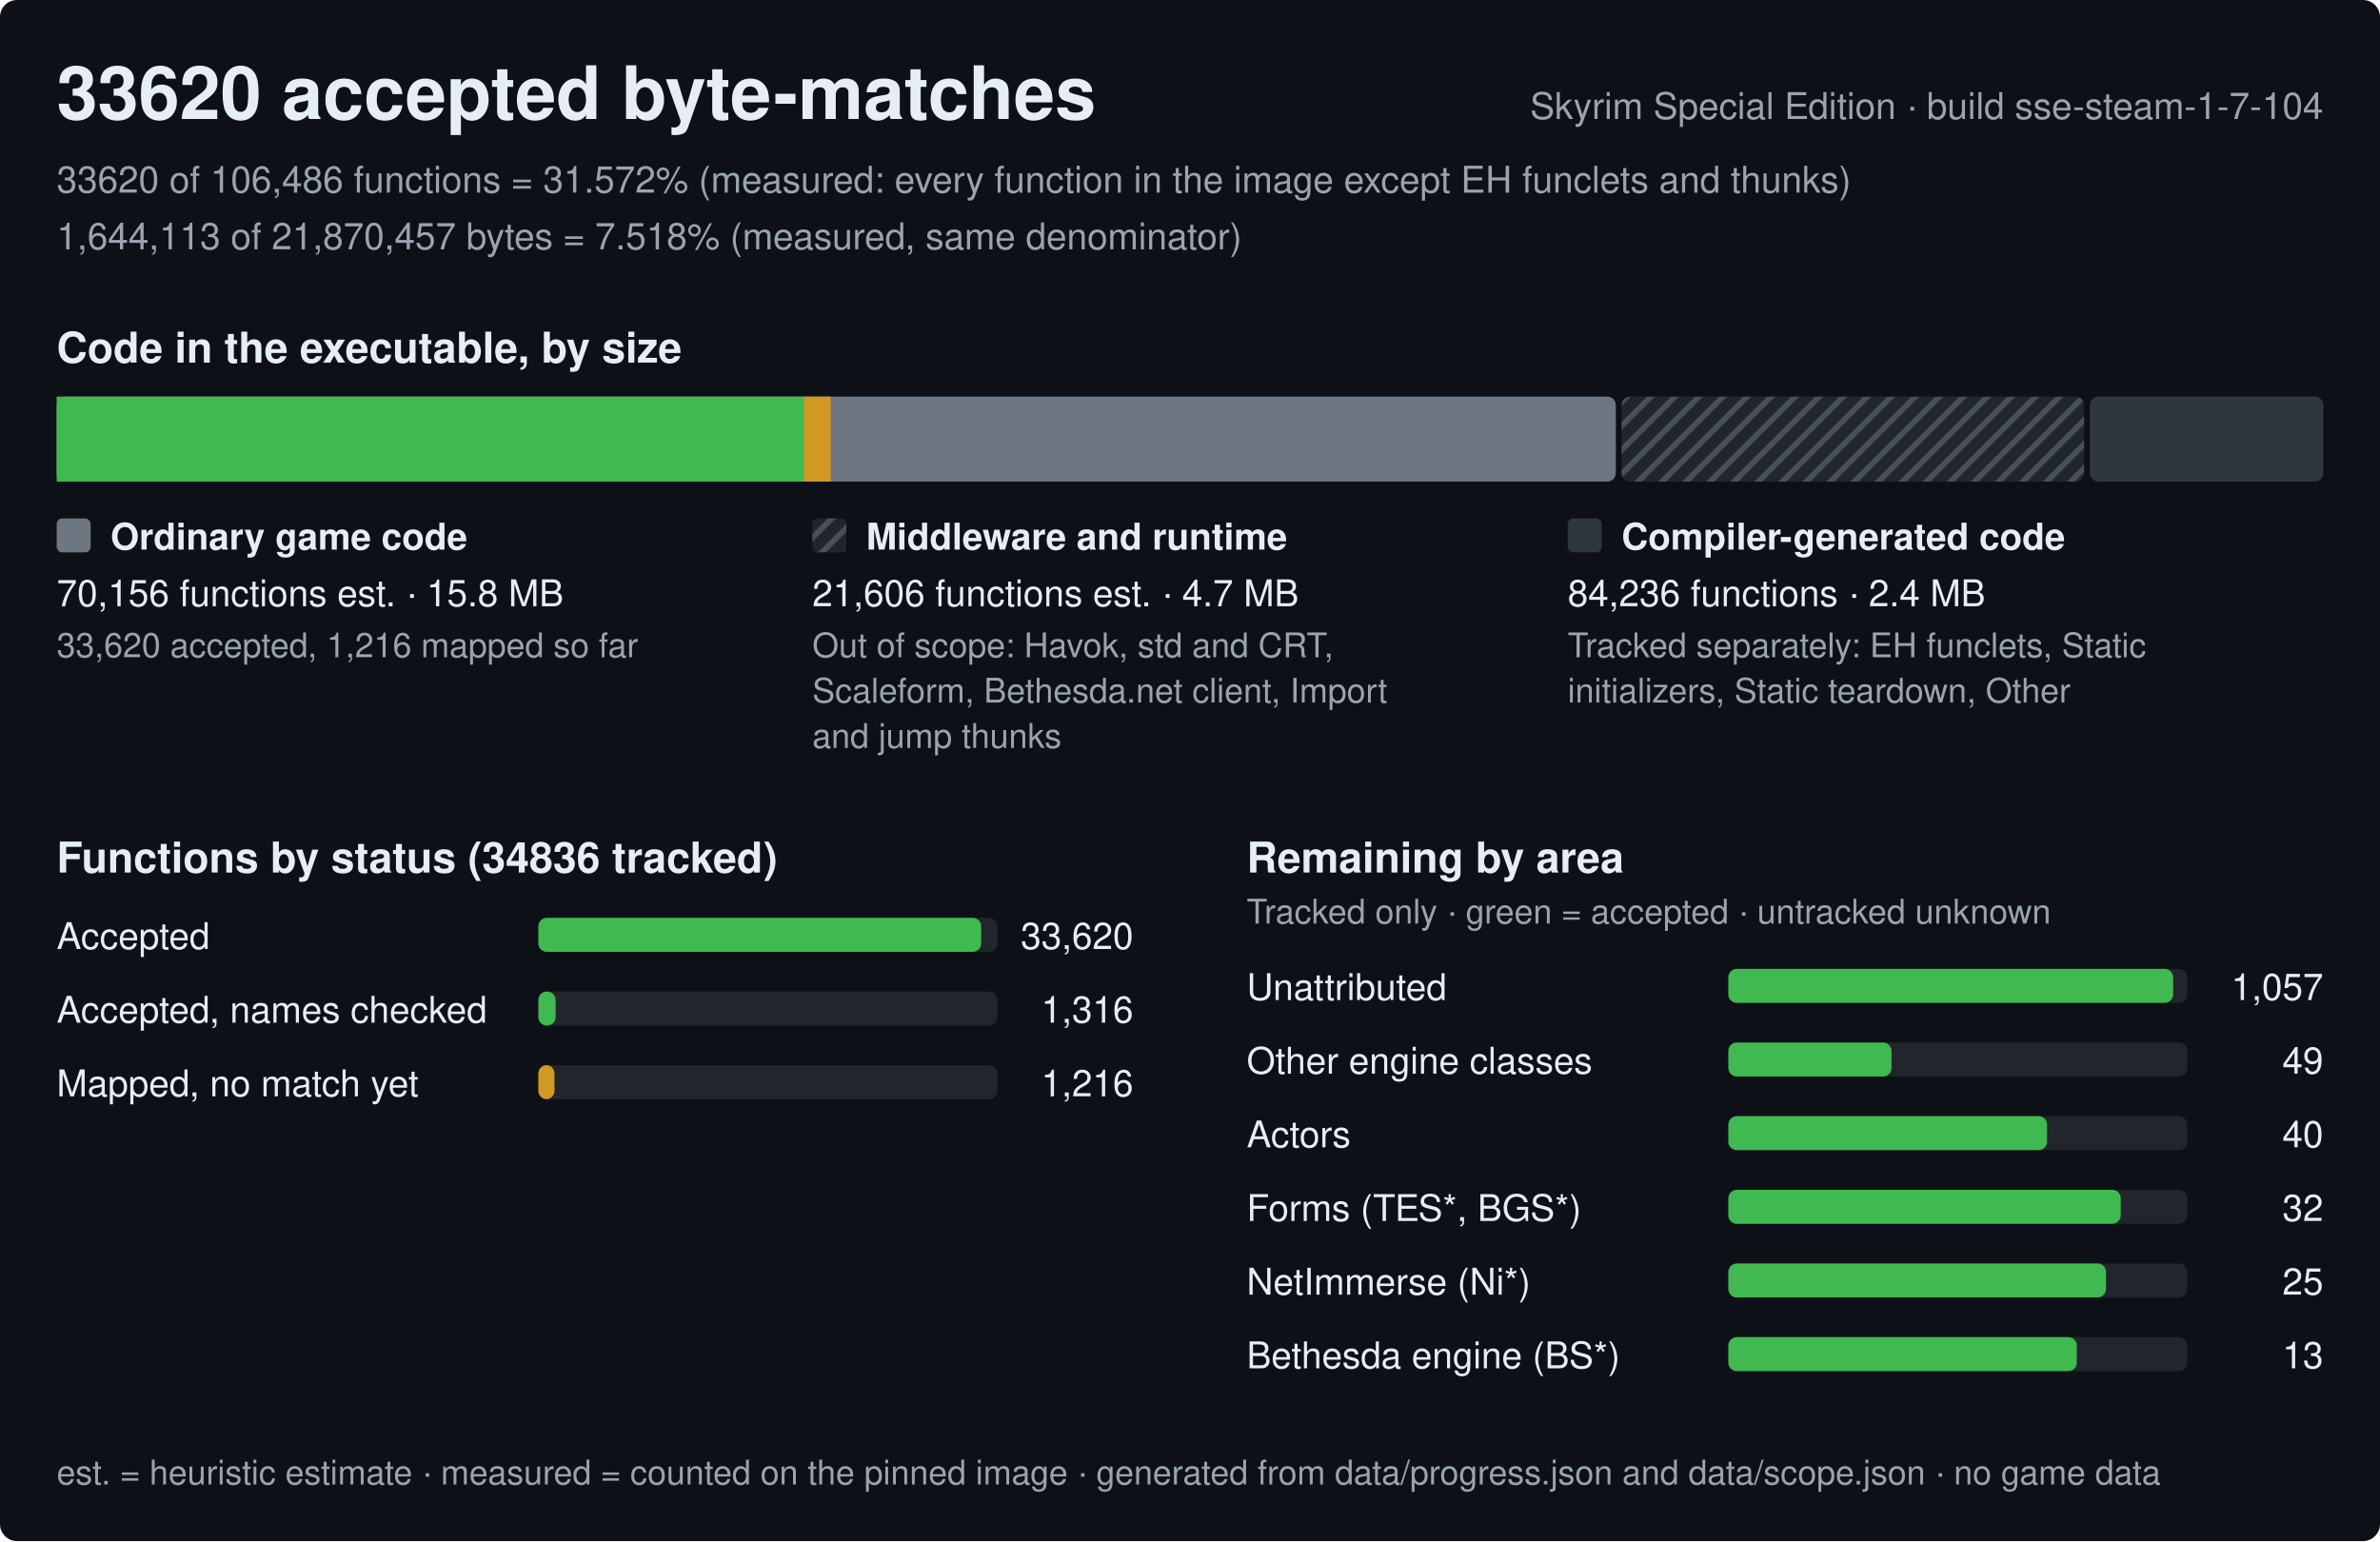
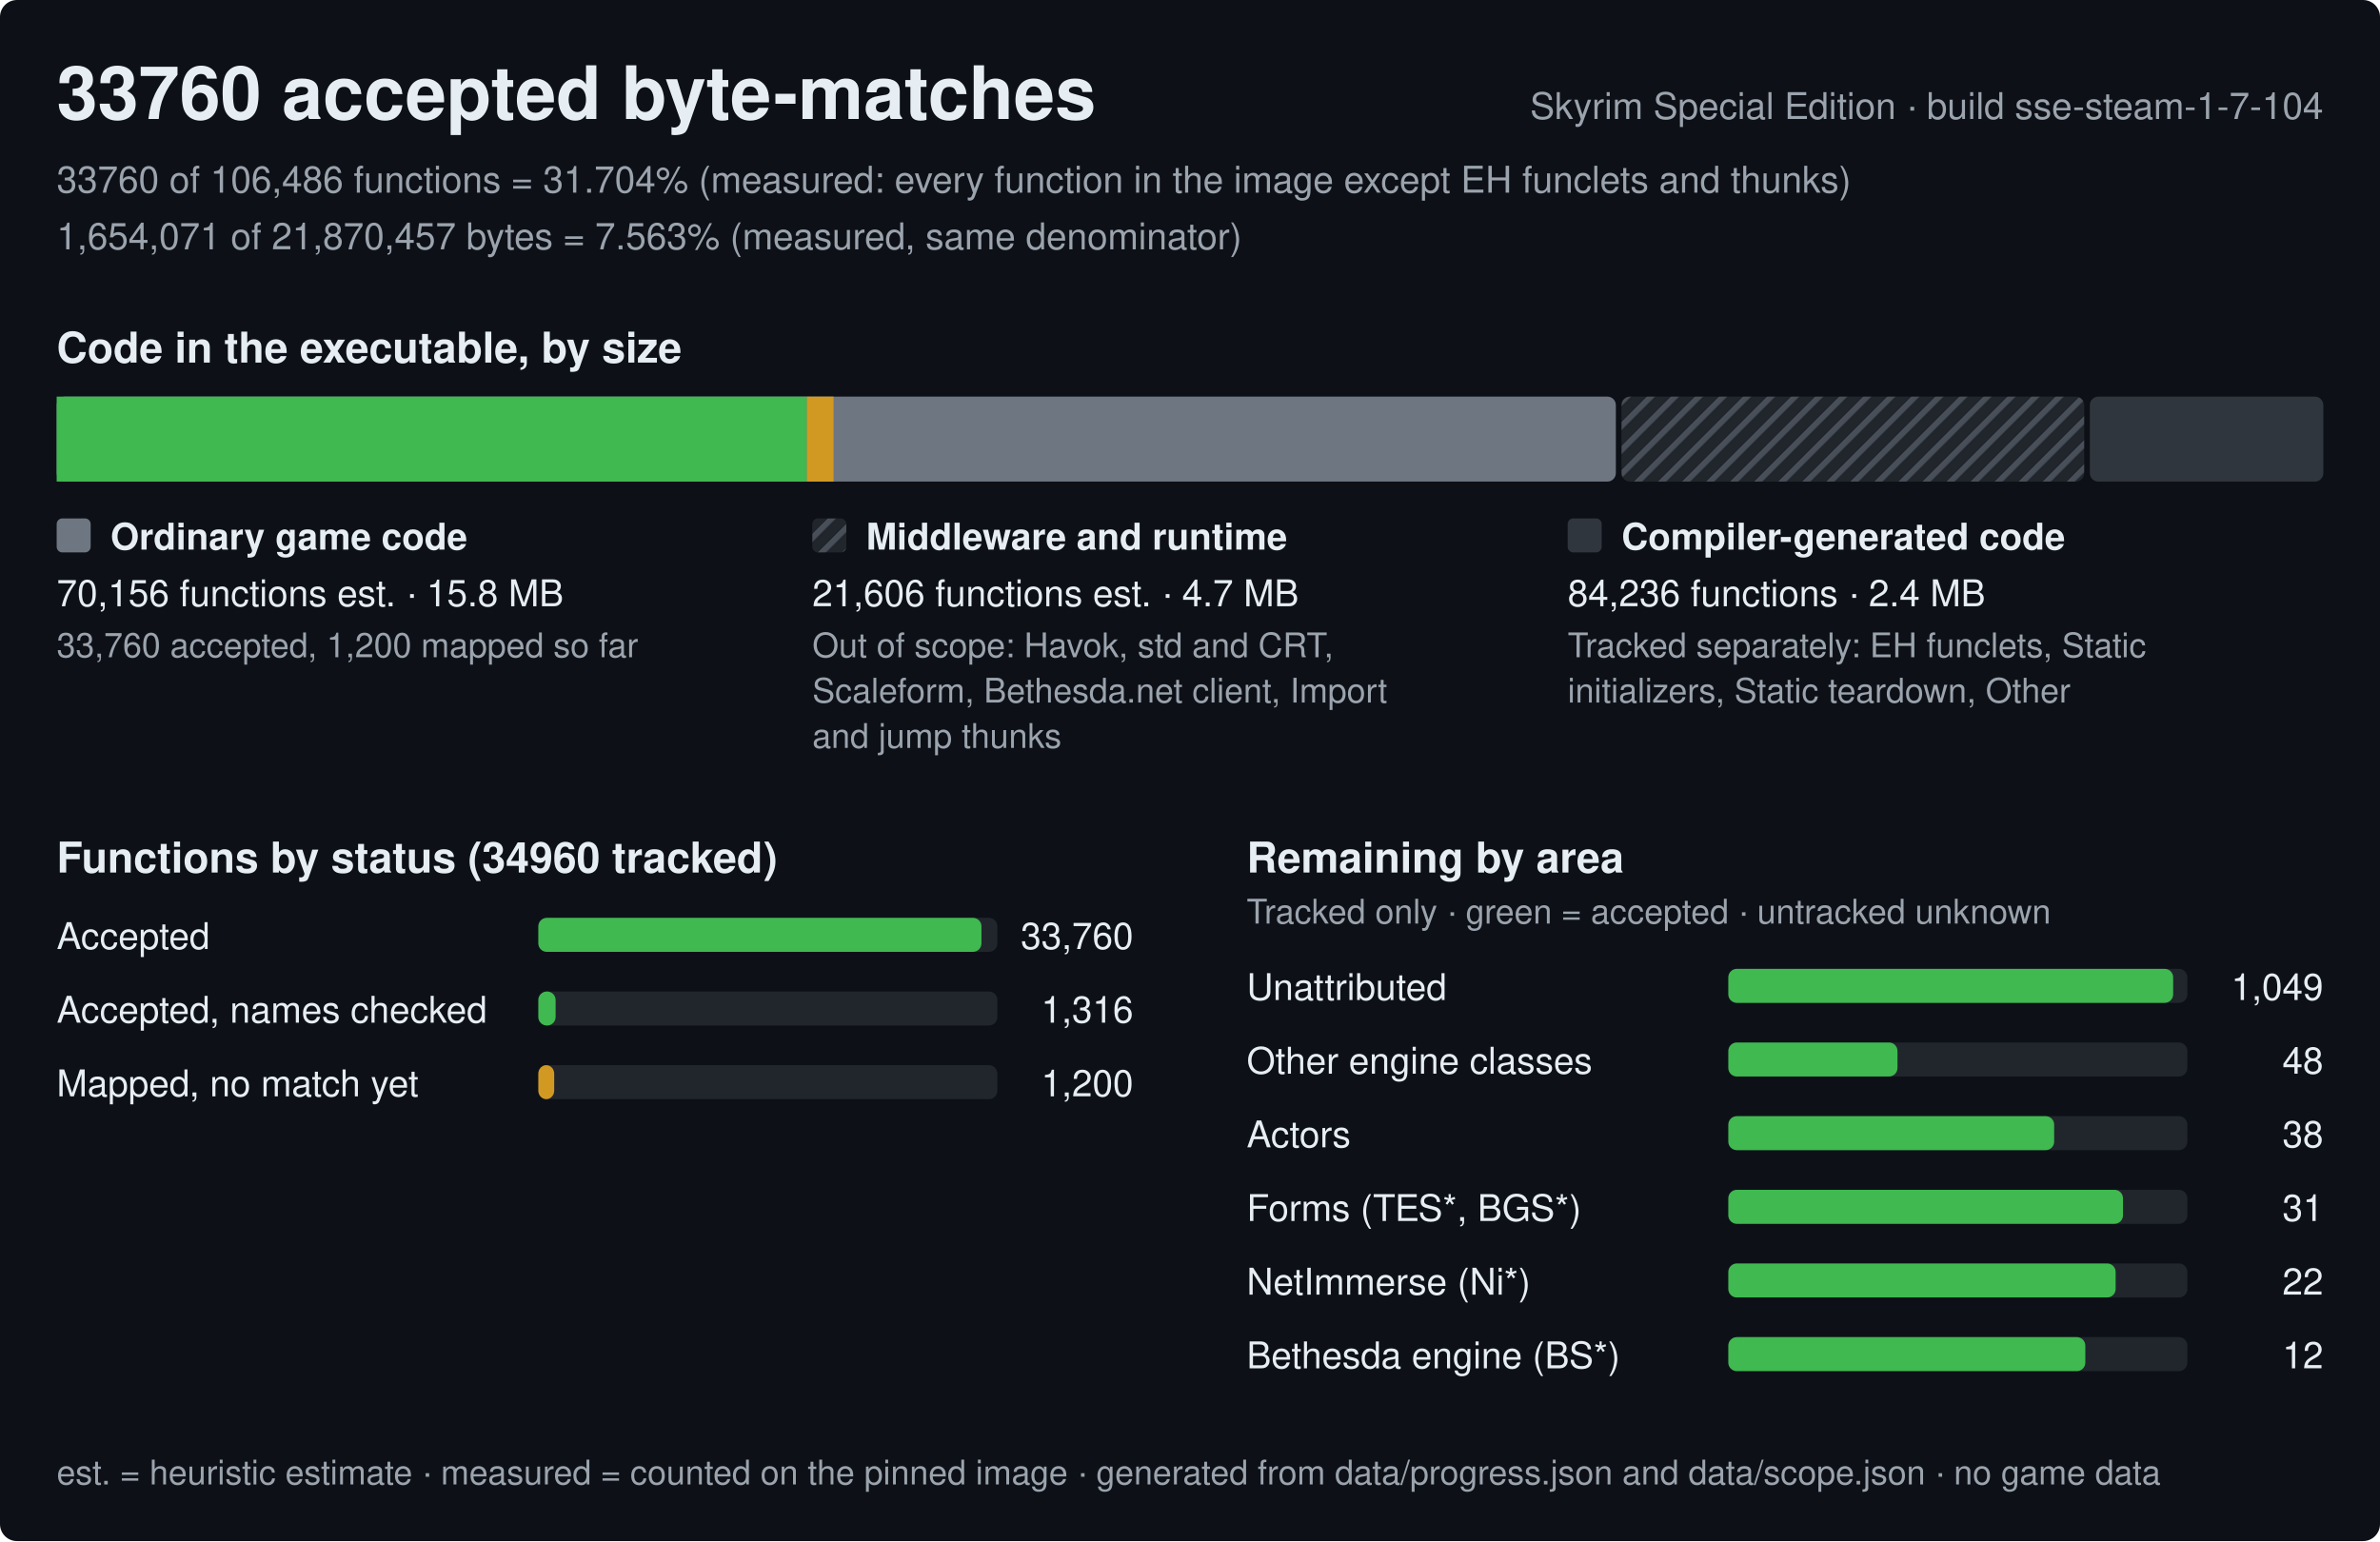
<svg xmlns="http://www.w3.org/2000/svg" width="840" height="544" viewBox="0 0 840 544" role="img" aria-label="Progress of the Skyrim Special Edition byte-matching reconstruction, build sse-steam-1-7-104">
  <style>text{font-family:-apple-system,BlinkMacSystemFont,'Segoe UI',Helvetica,Arial,sans-serif;fill:#e6edf3;white-space:pre}.h{font-size:26px;font-weight:600}.st{font-size:15px;font-weight:600}.lb{font-size:13px;font-weight:600}.bl{font-size:12px;font-weight:600;stroke:#0d1117;stroke-width:3px;paint-order:stroke;stroke-linejoin:round}.rl{font-size:13px}.fn{font-size:12px;fill:#9ba3ad}.mu{fill:#9ba3ad}</style>
  <defs>
    <pattern id="hx" width="6" height="6" patternUnits="userSpaceOnUse" patternTransform="rotate(45)">
      <rect width="6" height="6" fill="#21262d" />
      <rect width="2" height="6" fill="#484f58" />
    </pattern>
  </defs>
  <rect width="840" height="544" rx="6" fill="#0d1117" />
-   <text x="20" y="42" class="h">33620 accepted byte-matches</text>
+   <text x="20" y="42" class="h">33760 accepted byte-matches</text>
  <text x="820" y="42" class="rl mu" text-anchor="end">Skyrim Special Edition · build sse-steam-1-7-104</text>
-   <text x="20" y="68" class="rl mu">33620 of 106,486 functions = 31.572% (measured: every function in the image except EH funclets and thunks)</text>
-   <text x="20" y="88" class="rl mu">1,644,113 of 21,870,457 bytes = 7.518% (measured, same denominator)</text>
+   <text x="20" y="68" class="rl mu">33760 of 106,486 functions = 31.704% (measured: every function in the image except EH funclets and thunks)</text>
+   <text x="20" y="88" class="rl mu">1,654,071 of 21,870,457 bytes = 7.563% (measured, same denominator)</text>
  <text x="20" y="128" class="st">Code in the executable, by size</text>
  <rect x="20" y="140" width="550.3" height="30" rx="3" fill="#6e7681" />
-   <rect x="20" y="140" width="263.7" height="30" fill="#3fb950" />
-   <rect x="283.7" y="140" width="9.5" height="30" fill="#d29922" />
+   <rect x="20" y="140" width="264.8" height="30" fill="#3fb950" />
+   <rect x="284.8" y="140" width="9.4" height="30" fill="#d29922" />
  <rect x="572.3" y="140" width="163.3" height="30" rx="3" fill="url(#hx)" />
  <rect x="737.6" y="140" width="82.4" height="30" rx="3" fill="#30363d" />
  <rect x="20" y="183" width="12" height="12" rx="2" fill="#6e7681" />
  <text x="39" y="194" class="lb">Ordinary game code</text>
  <text x="20" y="214" class="rl">70,156 functions est. · 15.8 MB</text>
-   <text x="20" y="232" class="fn">33,620 accepted, 1,216 mapped so far</text>
+   <text x="20" y="232" class="fn">33,760 accepted, 1,200 mapped so far</text>
  <rect x="286.7" y="183" width="12" height="12" rx="2" fill="url(#hx)" />
  <text x="305.7" y="194" class="lb">Middleware and runtime</text>
  <text x="286.7" y="214" class="rl">21,606 functions est. · 4.7 MB</text>
  <text x="286.7" y="232" class="fn">Out of scope: Havok, std and CRT,</text>
  <text x="286.7" y="248" class="fn">Scaleform, Bethesda.net client, Import</text>
  <text x="286.7" y="264" class="fn">and jump thunks</text>
  <rect x="553.3" y="183" width="12" height="12" rx="2" fill="#30363d" />
  <text x="572.3" y="194" class="lb">Compiler-generated code</text>
  <text x="553.3" y="214" class="rl">84,236 functions · 2.4 MB</text>
  <text x="553.3" y="232" class="fn">Tracked separately: EH funclets, Static</text>
  <text x="553.3" y="248" class="fn">initializers, Static teardown, Other</text>
-   <text x="20" y="308" class="st">Functions by status (34836 tracked)</text>
+   <text x="20" y="308" class="st">Functions by status (34960 tracked)</text>
  <text x="20" y="335" class="rl">Accepted</text>
  <rect x="190" y="324" width="162.0" height="12" rx="3" fill="#21262d" />
-   <rect x="190" y="324" width="156.3" height="12" rx="3" fill="#3fb950" />
-   <text x="400.0" y="335" class="rl" text-anchor="end">33,620</text>
+   <rect x="190" y="324" width="156.4" height="12" rx="3" fill="#3fb950" />
+   <text x="400.0" y="335" class="rl" text-anchor="end">33,760</text>
  <text x="20" y="361" class="rl">Accepted, names checked</text>
  <rect x="190" y="350" width="162.0" height="12" rx="3" fill="#21262d" />
  <rect x="190" y="350" width="6.1" height="12" rx="3" fill="#3fb950" />
  <text x="400.0" y="361" class="rl" text-anchor="end">1,316</text>
  <text x="20" y="387" class="rl">Mapped, no match yet</text>
  <rect x="190" y="376" width="162.0" height="12" rx="3" fill="#21262d" />
-   <rect x="190" y="376" width="5.7" height="12" rx="3" fill="#d29922" />
-   <text x="400.0" y="387" class="rl" text-anchor="end">1,216</text>
+   <rect x="190" y="376" width="5.6" height="12" rx="3" fill="#d29922" />
+   <text x="400.0" y="387" class="rl" text-anchor="end">1,200</text>
  <text x="440.0" y="308" class="st">Remaining by area</text>
  <text x="440.0" y="326" class="fn">Tracked only · green = accepted · untracked unknown</text>
  <text x="440.0" y="353" class="rl">Unattributed</text>
  <rect x="610.0" y="342" width="162.0" height="12" rx="3" fill="#21262d" />
  <rect x="610.0" y="342" width="157" height="12" rx="3" fill="#3fb950" />
-   <text x="820.0" y="353" class="rl" text-anchor="end">1,057</text>
+   <text x="820.0" y="353" class="rl" text-anchor="end">1,049</text>
  <text x="440.0" y="379" class="rl">Other engine classes</text>
  <rect x="610.0" y="368" width="162.0" height="12" rx="3" fill="#21262d" />
-   <rect x="610.0" y="368" width="57.6" height="12" rx="3" fill="#3fb950" />
-   <text x="820.0" y="379" class="rl" text-anchor="end">49</text>
+   <rect x="610.0" y="368" width="59.7" height="12" rx="3" fill="#3fb950" />
+   <text x="820.0" y="379" class="rl" text-anchor="end">48</text>
  <text x="440.0" y="405" class="rl">Actors</text>
  <rect x="610.0" y="394" width="162.0" height="12" rx="3" fill="#21262d" />
-   <rect x="610.0" y="394" width="112.5" height="12" rx="3" fill="#3fb950" />
-   <text x="820.0" y="405" class="rl" text-anchor="end">40</text>
+   <rect x="610.0" y="394" width="115" height="12" rx="3" fill="#3fb950" />
+   <text x="820.0" y="405" class="rl" text-anchor="end">38</text>
  <text x="440.0" y="431" class="rl">Forms (TES*, BGS*)</text>
  <rect x="610.0" y="420" width="162.0" height="12" rx="3" fill="#21262d" />
-   <rect x="610.0" y="420" width="138.5" height="12" rx="3" fill="#3fb950" />
-   <text x="820.0" y="431" class="rl" text-anchor="end">32</text>
+   <rect x="610.0" y="420" width="139.3" height="12" rx="3" fill="#3fb950" />
+   <text x="820.0" y="431" class="rl" text-anchor="end">31</text>
  <text x="440.0" y="457" class="rl">NetImmerse (Ni*)</text>
  <rect x="610.0" y="446" width="162.0" height="12" rx="3" fill="#21262d" />
-   <rect x="610.0" y="446" width="133.3" height="12" rx="3" fill="#3fb950" />
-   <text x="820.0" y="457" class="rl" text-anchor="end">25</text>
+   <rect x="610.0" y="446" width="136.7" height="12" rx="3" fill="#3fb950" />
+   <text x="820.0" y="457" class="rl" text-anchor="end">22</text>
  <text x="440.0" y="483" class="rl">Bethesda engine (BS*)</text>
  <rect x="610.0" y="472" width="162.0" height="12" rx="3" fill="#21262d" />
-   <rect x="610.0" y="472" width="123" height="12" rx="3" fill="#3fb950" />
-   <text x="820.0" y="483" class="rl" text-anchor="end">13</text>
+   <rect x="610.0" y="472" width="126" height="12" rx="3" fill="#3fb950" />
+   <text x="820.0" y="483" class="rl" text-anchor="end">12</text>
  <text x="20" y="524" class="fn">est. = heuristic estimate · measured = counted on the pinned image · generated from data/progress.json and data/scope.json · no game data</text>
</svg>
